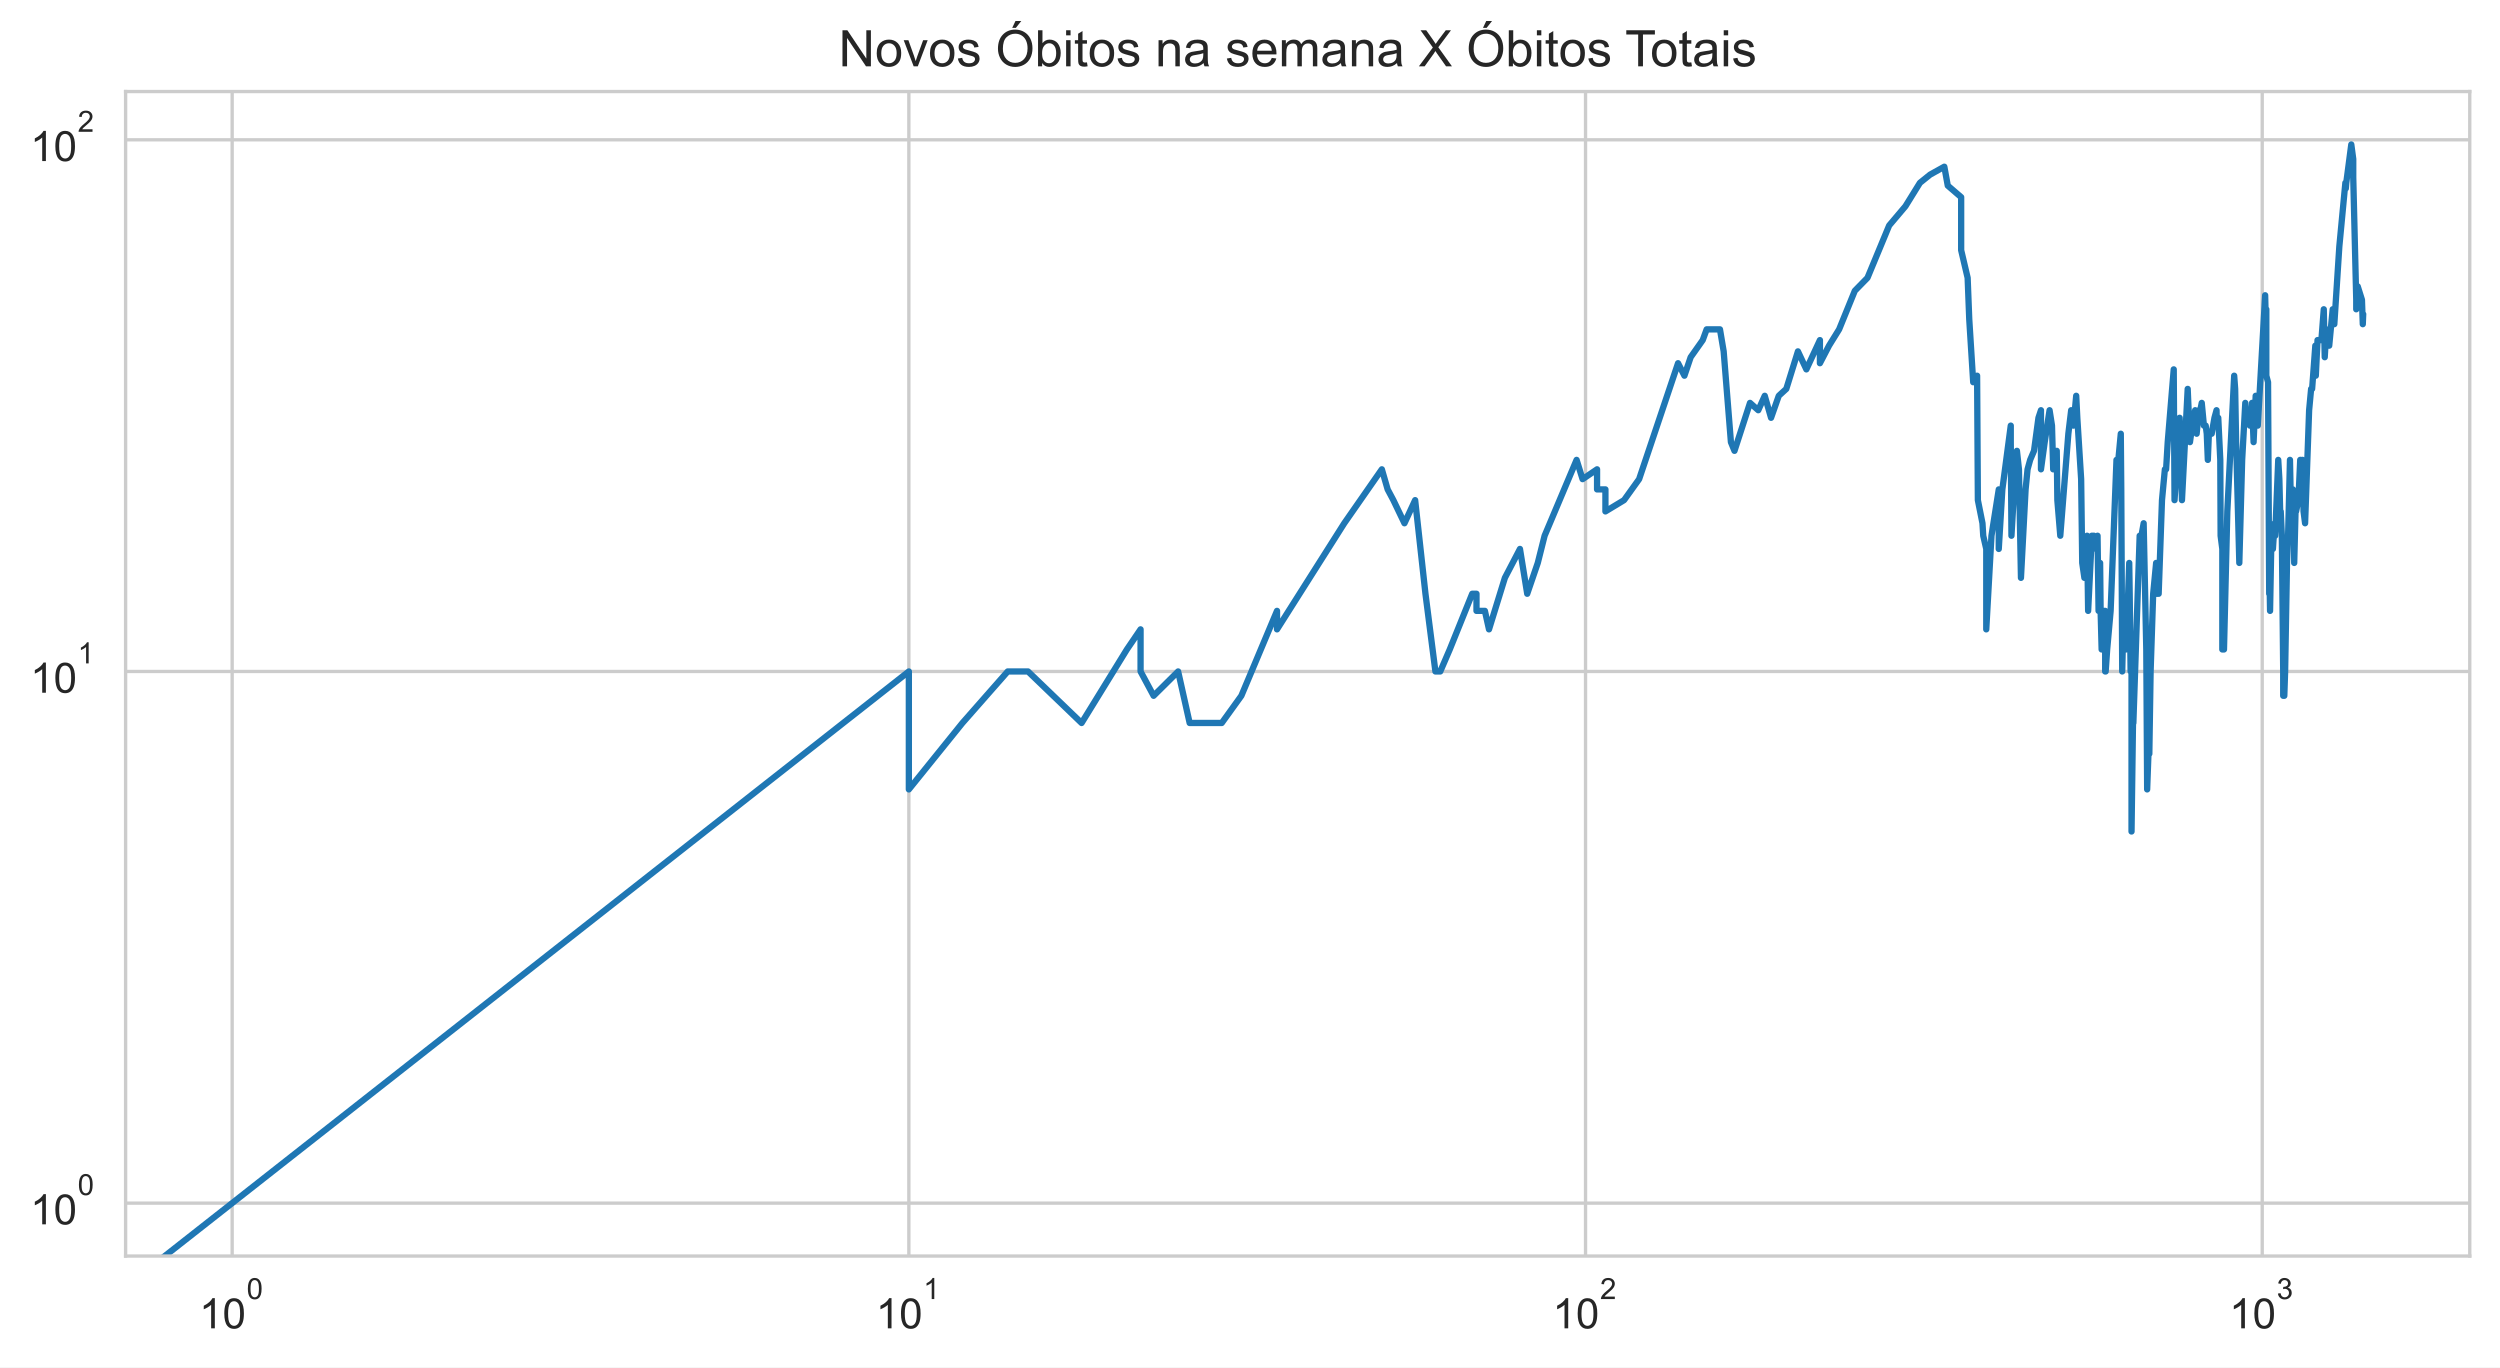
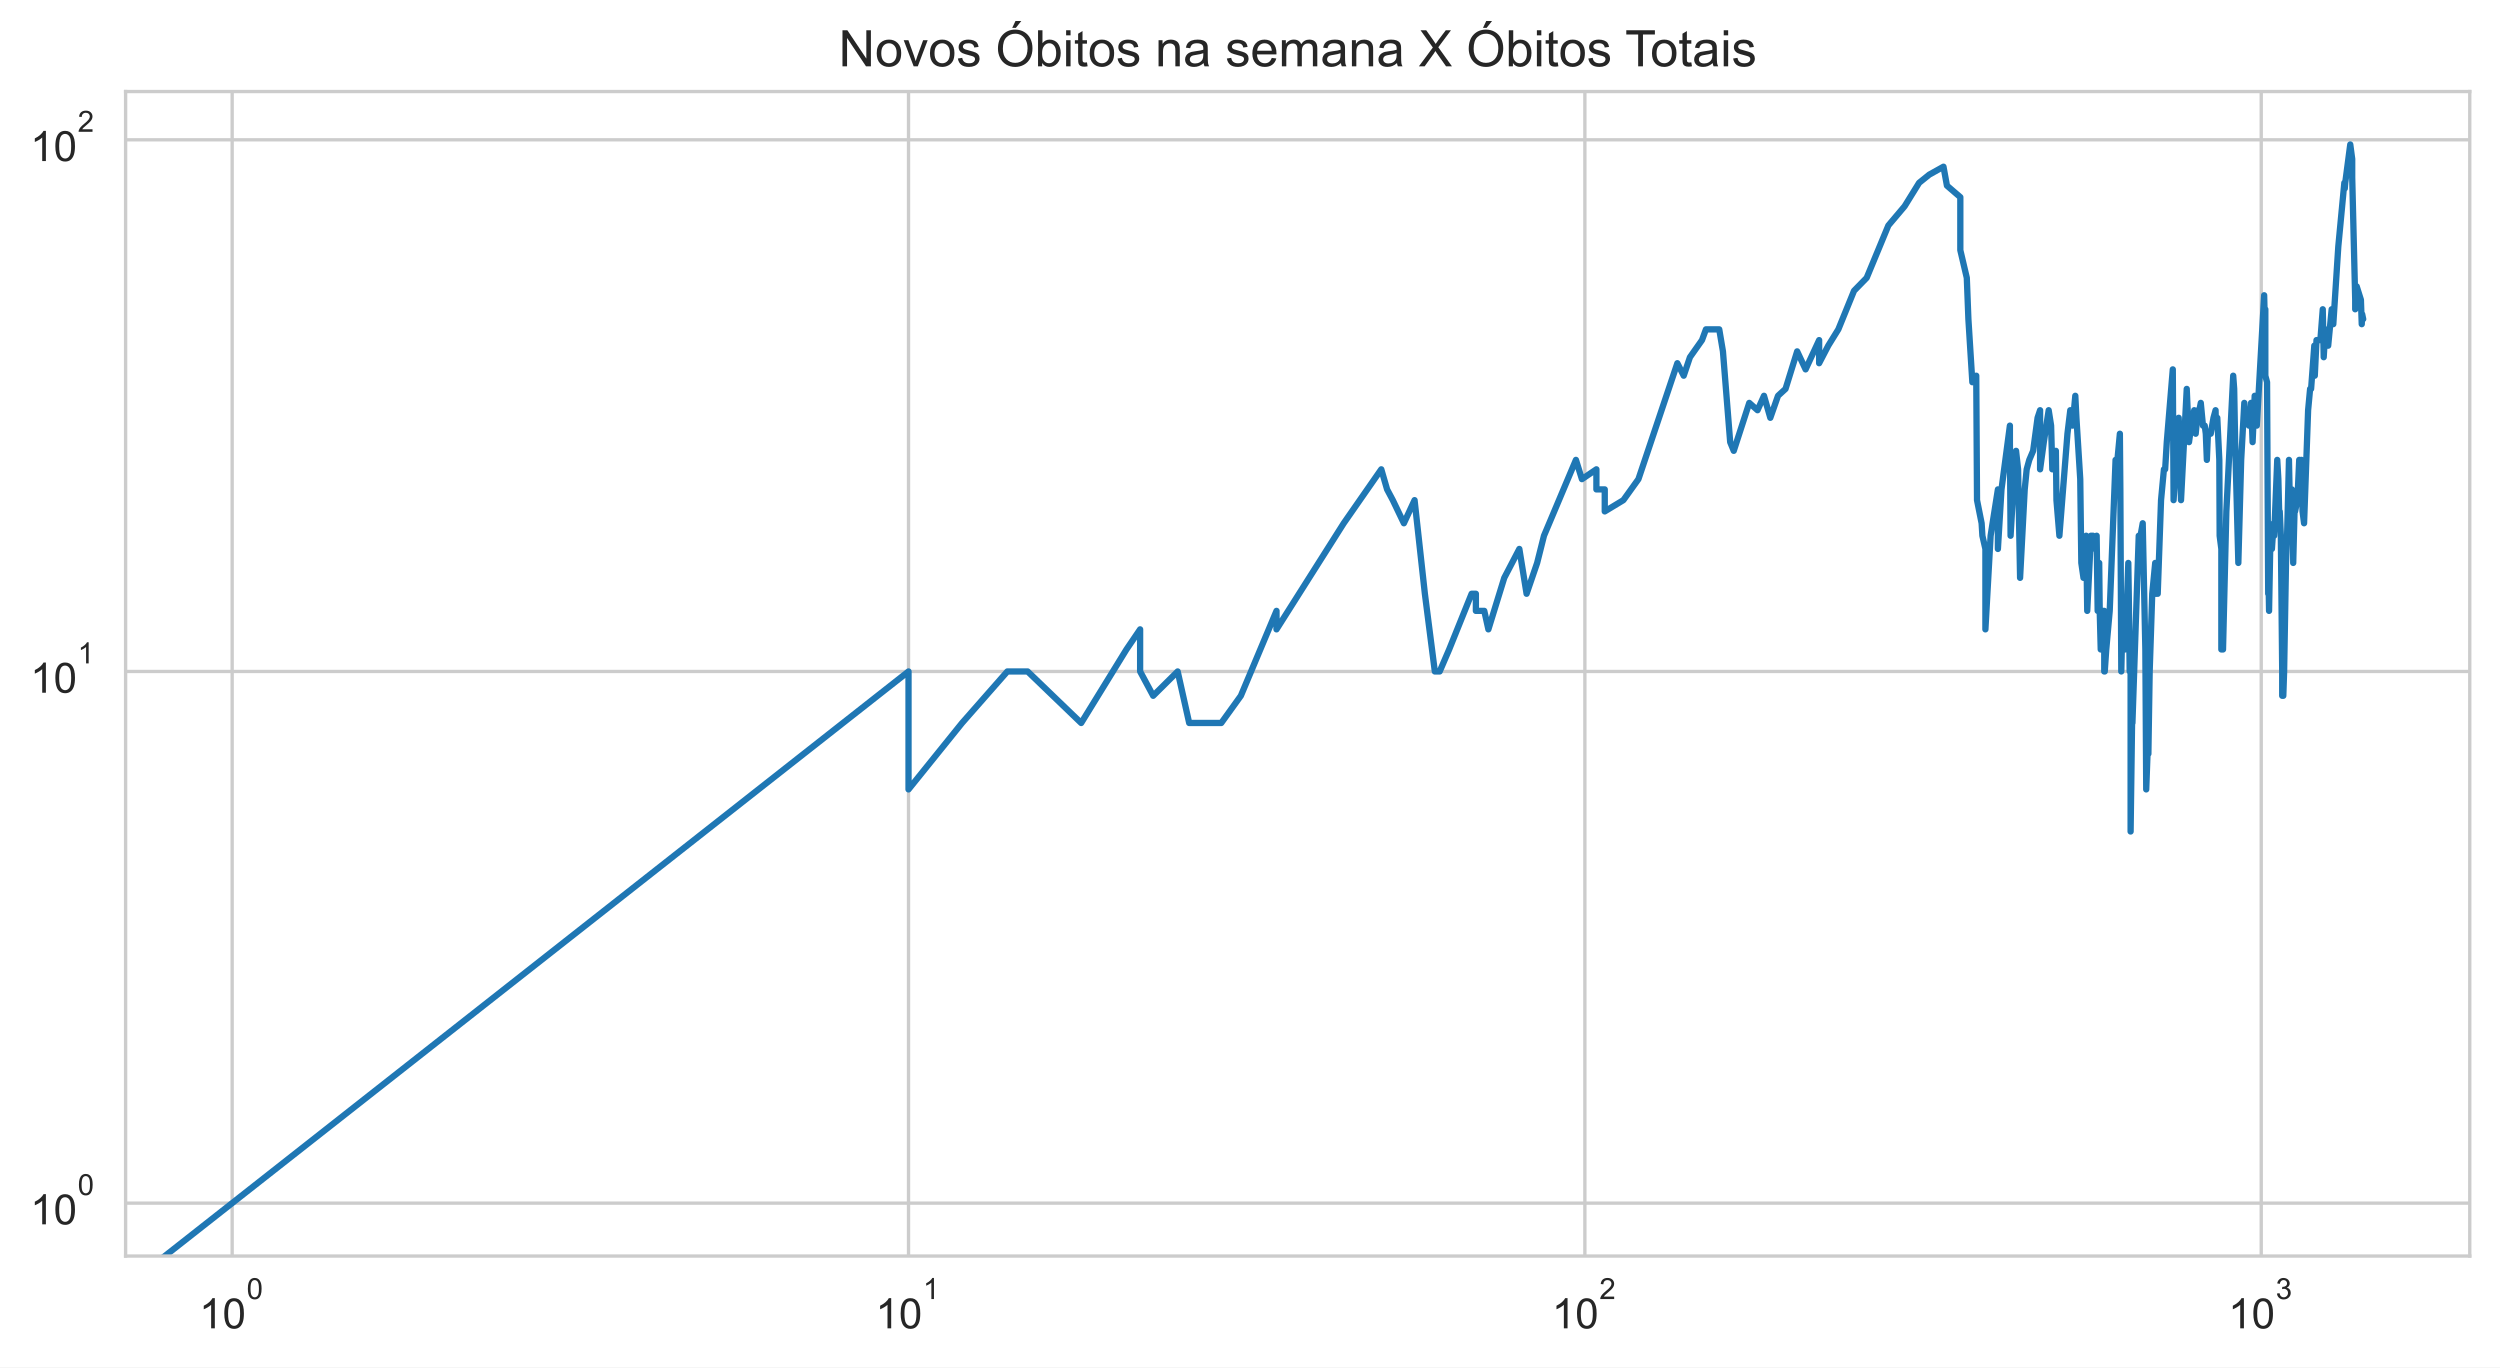
<svg xmlns="http://www.w3.org/2000/svg" xmlns:xlink="http://www.w3.org/1999/xlink" height="325.489pt" version="1.1" viewBox="0 0 595.1 325.489" width="595.1pt">
  <defs>
    <style type="text/css">*{stroke-linecap:butt;stroke-linejoin:round;}</style>
  </defs>
  <g id="figure_1">
    <g id="patch_1">
      <path d="M 0 325.489  L 595.1 325.489  L 595.1 0  L 0 0  z " style="fill:#ffffff;" />
    </g>
    <g id="axes_1">
      <g id="patch_2">
        <path d="M 29.9 298.989  L 587.9 298.989  L 587.9 21.789  L 29.9 21.789  z " style="fill:#ffffff;" />
      </g>
      <g id="matplotlib.axis_1">
        <g id="xtick_1">
          <g id="line2d_1">
-             <path clip-path="url(#p3ee47522e4)" d="M 55.264 298.989  L 55.264 21.789  " style="fill:none;stroke:#cccccc;stroke-linecap:round;stroke-width:0.8;" />
+             <path clip-path="url(#pdf05bc0e92)" d="M 55.264 298.989  L 55.264 21.789  " style="fill:none;stroke:#cccccc;stroke-linecap:round;stroke-width:0.8;" />
          </g>
          <g id="text_1">
            <g style="fill:#262626;" transform="translate(47.41364 316.3019)scale(0.1 -0.1)">
              <defs>
                <path d="M 2384 0  L 1822 0  L 1822 3584  Q 1619 3391 1289 3197  Q 959 3003 697 2906  L 697 3450  Q 1169 3672 1522 3987  Q 1875 4303 2022 4600  L 2384 4600  L 2384 0  z " id="ArialMT-31" transform="scale(0.015625)" />
                <path d="M 266 2259  Q 266 3072 433 3567  Q 600 4063 929 4331  Q 1259 4600 1759 4600  Q 2128 4600 2406 4451  Q 2684 4303 2865 4023  Q 3047 3744 3150 3342  Q 3253 2941 3253 2259  Q 3253 1453 3087 958  Q 2922 463 2592 192  Q 2263 -78 1759 -78  Q 1097 -78 719 397  Q 266 969 266 2259  z M 844 2259  Q 844 1131 1108 757  Q 1372 384 1759 384  Q 2147 384 2411 759  Q 2675 1134 2675 2259  Q 2675 3391 2411 3762  Q 2147 4134 1753 4134  Q 1366 4134 1134 3806  Q 844 3388 844 2259  z " id="ArialMT-30" transform="scale(0.015625)" />
              </defs>
              <use transform="translate(0 0.99375)" xlink:href="#ArialMT-31" />
              <use transform="translate(55.61523 0.99375)" xlink:href="#ArialMT-30" />
              <use transform="translate(112.9728 70.6875)scale(0.7)" xlink:href="#ArialMT-30" />
            </g>
          </g>
        </g>
        <g id="xtick_2">
          <g id="line2d_2">
-             <path clip-path="url(#p3ee47522e4)" d="M 216.343 298.989  L 216.343 21.789  " style="fill:none;stroke:#cccccc;stroke-linecap:round;stroke-width:0.8;" />
+             <path clip-path="url(#pdf05bc0e92)" d="M 216.264 298.989  L 216.264 21.789  " style="fill:none;stroke:#cccccc;stroke-linecap:round;stroke-width:0.8;" />
          </g>
          <g id="text_2">
-             <g style="fill:#262626;" transform="translate(208.4925 316.3019)scale(0.1 -0.1)">
+             <g style="fill:#262626;" transform="translate(208.4139 316.3019)scale(0.1 -0.1)">
              <use transform="translate(0 0.99375)" xlink:href="#ArialMT-31" />
              <use transform="translate(55.61523 0.99375)" xlink:href="#ArialMT-30" />
              <use transform="translate(112.9728 70.6875)scale(0.7)" xlink:href="#ArialMT-31" />
            </g>
          </g>
        </g>
        <g id="xtick_3">
          <g id="line2d_3">
-             <path clip-path="url(#p3ee47522e4)" d="M 377.421 298.989  L 377.421 21.789  " style="fill:none;stroke:#cccccc;stroke-linecap:round;stroke-width:0.8;" />
+             <path clip-path="url(#pdf05bc0e92)" d="M 377.264 298.989  L 377.264 21.789  " style="fill:none;stroke:#cccccc;stroke-linecap:round;stroke-width:0.8;" />
          </g>
          <g id="text_3">
-             <g style="fill:#262626;" transform="translate(369.5714 316.3019)scale(0.1 -0.1)">
+             <g style="fill:#262626;" transform="translate(369.4142 316.3019)scale(0.1 -0.1)">
              <defs>
                <path d="M 3222 541  L 3222 0  L 194 0  Q 188 203 259 391  Q 375 700 629 1000  Q 884 1300 1366 1694  Q 2113 2306 2375 2664  Q 2638 3022 2638 3341  Q 2638 3675 2398 3904  Q 2159 4134 1775 4134  Q 1369 4134 1125 3890  Q 881 3647 878 3216  L 300 3275  Q 359 3922 746 4261  Q 1134 4600 1788 4600  Q 2447 4600 2831 4234  Q 3216 3869 3216 3328  Q 3216 3053 3103 2787  Q 2991 2522 2730 2228  Q 2469 1934 1863 1422  Q 1356 997 1212 845  Q 1069 694 975 541  L 3222 541  z " id="ArialMT-32" transform="scale(0.015625)" />
              </defs>
              <use transform="translate(0 0.99375)" xlink:href="#ArialMT-31" />
              <use transform="translate(55.61523 0.99375)" xlink:href="#ArialMT-30" />
              <use transform="translate(112.9728 70.6875)scale(0.7)" xlink:href="#ArialMT-32" />
            </g>
          </g>
        </g>
        <g id="xtick_4">
          <g id="line2d_4">
-             <path clip-path="url(#p3ee47522e4)" d="M 538.5 298.989  L 538.5 21.789  " style="fill:none;stroke:#cccccc;stroke-linecap:round;stroke-width:0.8;" />
+             <path clip-path="url(#pdf05bc0e92)" d="M 538.265 298.989  L 538.265 21.789  " style="fill:none;stroke:#cccccc;stroke-linecap:round;stroke-width:0.8;" />
          </g>
          <g id="text_4">
-             <g style="fill:#262626;" transform="translate(530.6503 316.3019)scale(0.1 -0.1)">
+             <g style="fill:#262626;" transform="translate(530.4145 316.3019)scale(0.1 -0.1)">
              <defs>
                <path d="M 269 1209  L 831 1284  Q 928 806 1161 595  Q 1394 384 1728 384  Q 2125 384 2398 659  Q 2672 934 2672 1341  Q 2672 1728 2419 1979  Q 2166 2231 1775 2231  Q 1616 2231 1378 2169  L 1441 2663  Q 1497 2656 1531 2656  Q 1891 2656 2178 2843  Q 2466 3031 2466 3422  Q 2466 3731 2256 3934  Q 2047 4138 1716 4138  Q 1388 4138 1169 3931  Q 950 3725 888 3313  L 325 3413  Q 428 3978 793 4289  Q 1159 4600 1703 4600  Q 2078 4600 2393 4439  Q 2709 4278 2876 4000  Q 3044 3722 3044 3409  Q 3044 3113 2884 2869  Q 2725 2625 2413 2481  Q 2819 2388 3044 2092  Q 3269 1797 3269 1353  Q 3269 753 2831 336  Q 2394 -81 1725 -81  Q 1122 -81 723 278  Q 325 638 269 1209  z " id="ArialMT-33" transform="scale(0.015625)" />
              </defs>
              <use transform="translate(0 0.99375)" xlink:href="#ArialMT-31" />
              <use transform="translate(55.61523 0.99375)" xlink:href="#ArialMT-30" />
              <use transform="translate(112.9728 70.6875)scale(0.7)" xlink:href="#ArialMT-33" />
            </g>
          </g>
        </g>
        <g id="xtick_5" />
        <g id="xtick_6" />
        <g id="xtick_7" />
        <g id="xtick_8" />
        <g id="xtick_9" />
        <g id="xtick_10" />
        <g id="xtick_11" />
        <g id="xtick_12" />
        <g id="xtick_13" />
        <g id="xtick_14" />
        <g id="xtick_15" />
        <g id="xtick_16" />
        <g id="xtick_17" />
        <g id="xtick_18" />
        <g id="xtick_19" />
        <g id="xtick_20" />
        <g id="xtick_21" />
        <g id="xtick_22" />
        <g id="xtick_23" />
        <g id="xtick_24" />
        <g id="xtick_25" />
        <g id="xtick_26" />
        <g id="xtick_27" />
        <g id="xtick_28" />
        <g id="xtick_29" />
        <g id="xtick_30" />
        <g id="xtick_31" />
        <g id="xtick_32" />
      </g>
      <g id="matplotlib.axis_2">
        <g id="ytick_1">
          <g id="line2d_5">
-             <path clip-path="url(#p3ee47522e4)" d="M 29.9 286.389  L 587.9 286.389  " style="fill:none;stroke:#cccccc;stroke-linecap:round;stroke-width:0.8;" />
+             <path clip-path="url(#pdf05bc0e92)" d="M 29.9 286.389  L 587.9 286.389  " style="fill:none;stroke:#cccccc;stroke-linecap:round;stroke-width:0.8;" />
          </g>
          <g id="text_5">
            <g style="fill:#262626;" transform="translate(7.2 291.5456)scale(0.1 -0.1)">
              <use transform="translate(0 0.99375)" xlink:href="#ArialMT-31" />
              <use transform="translate(55.61523 0.99375)" xlink:href="#ArialMT-30" />
              <use transform="translate(112.9728 70.6875)scale(0.7)" xlink:href="#ArialMT-30" />
            </g>
          </g>
        </g>
        <g id="ytick_2">
          <g id="line2d_6">
-             <path clip-path="url(#p3ee47522e4)" d="M 29.9 159.834  L 587.9 159.834  " style="fill:none;stroke:#cccccc;stroke-linecap:round;stroke-width:0.8;" />
+             <path clip-path="url(#pdf05bc0e92)" d="M 29.9 159.834  L 587.9 159.834  " style="fill:none;stroke:#cccccc;stroke-linecap:round;stroke-width:0.8;" />
          </g>
          <g id="text_6">
            <g style="fill:#262626;" transform="translate(7.2 164.9904)scale(0.1 -0.1)">
              <use transform="translate(0 0.99375)" xlink:href="#ArialMT-31" />
              <use transform="translate(55.61523 0.99375)" xlink:href="#ArialMT-30" />
              <use transform="translate(112.9728 70.6875)scale(0.7)" xlink:href="#ArialMT-31" />
            </g>
          </g>
        </g>
        <g id="ytick_3">
          <g id="line2d_7">
-             <path clip-path="url(#p3ee47522e4)" d="M 29.9 33.279  L 587.9 33.279  " style="fill:none;stroke:#cccccc;stroke-linecap:round;stroke-width:0.8;" />
+             <path clip-path="url(#pdf05bc0e92)" d="M 29.9 33.279  L 587.9 33.279  " style="fill:none;stroke:#cccccc;stroke-linecap:round;stroke-width:0.8;" />
          </g>
          <g id="text_7">
            <g style="fill:#262626;" transform="translate(7.2 38.43524)scale(0.1 -0.1)">
              <use transform="translate(0 0.99375)" xlink:href="#ArialMT-31" />
              <use transform="translate(55.61523 0.99375)" xlink:href="#ArialMT-30" />
              <use transform="translate(112.9728 70.6875)scale(0.7)" xlink:href="#ArialMT-32" />
            </g>
          </g>
        </g>
        <g id="ytick_4" />
        <g id="ytick_5" />
        <g id="ytick_6" />
        <g id="ytick_7" />
        <g id="ytick_8" />
        <g id="ytick_9" />
        <g id="ytick_10" />
        <g id="ytick_11" />
        <g id="ytick_12" />
        <g id="ytick_13" />
        <g id="ytick_14" />
        <g id="ytick_15" />
        <g id="ytick_16" />
        <g id="ytick_17" />
        <g id="ytick_18" />
        <g id="ytick_19" />
        <g id="ytick_20" />
        <g id="ytick_21" />
      </g>
      <g id="line2d_8">
-         <path clip-path="url(#p3ee47522e4)" d="M 4.225 326.489  L 216.343 159.834  L 216.343 187.91  L 229.097 172.099  L 239.881 159.834  L 239.881 159.834  L 244.707 159.834  L 257.462 172.099  L 268.245 154.596  L 271.5 149.813  L 271.5 159.834  L 274.609 165.625  L 274.609 165.625  L 280.442 159.834  L 283.186 172.099  L 290.825 172.099  L 295.491 165.625  L 303.98 145.414  L 303.98 149.813  L 303.98 149.813  L 319.989 124.556  L 328.932 111.716  L 330.317 116.499  L 331.676 119.056  L 334.316 124.556  L 336.86 119.056  L 339.315 141.341  L 341.686 159.834  L 342.843 159.834  L 345.099 154.596  L 350.442 141.341  L 351.463 141.341  L 351.463 145.414  L 353.462 145.414  L 354.441 149.813  L 358.223 137.549  L 361.811 130.67  L 363.539 141.341  L 366.052 134.002  L 367.679 127.528  L 375.291 109.473  L 376.718 114.056  L 380.165 111.716  L 380.165 116.499  L 382.155 116.499  L 382.155 121.737  L 386.588 119.056  L 390.176 114.056  L 399.444 86.46  L 400.96 89.431  L 402.443 85.032  L 405.318 80.959  L 406.251 78.402  L 409.421 78.402  L 410.301 83.64  L 412.028 105.243  L 412.876 107.317  L 416.57 95.905  L 418.54 97.65  L 420.078 94.214  L 421.582 99.452  L 423.419 94.214  L 425.208 92.573  L 427.979 83.64  L 429.987 87.925  L 433.212 80.959  L 433.212 86.46  L 435.383 82.283  L 437.785 78.402  L 441.521 69.22  L 444.533 66.137  L 449.699 53.673  L 453.573 49.091  L 453.573 49.091  L 457.019 43.52  L 459.443 41.569  L 462.825 39.684  L 463.646 44.186  L 466.835 46.935  L 466.835 59.553  L 466.835 59.553  L 468.377 66.137  L 468.757 75.959  L 469.699 90.98  L 470.628 89.431  L 470.812 119.056  L 470.812 119.056  L 471.908 124.556  L 472.089 127.528  L 472.809 130.67  L 472.809 149.813  L 474.05 127.528  L 474.05 127.528  L 475.786 116.499  L 475.786 130.67  L 476.638 116.499  L 478.642 101.315  L 478.642 105.243  L 478.642 105.243  L 478.806 127.528  L 479.297 119.056  L 480.108 107.317  L 480.589 111.716  L 481.068 137.549  L 482.172 116.499  L 482.172 116.499  L 482.64 111.716  L 483.259 109.473  L 484.178 107.317  L 485.234 99.452  L 485.831 97.65  L 485.831 111.716  L 485.831 111.716  L 486.716 105.243  L 487.88 97.65  L 488.455 101.315  L 488.74 111.716  L 489.449 109.473  L 489.449 109.473  L 489.59 107.317  L 489.73 119.056  L 490.429 127.528  L 492.35 103.244  L 493.023 97.65  L 493.557 99.452  L 493.557 99.452  L 493.557 101.315  L 494.219 94.214  L 494.482 99.452  L 495.395 114.056  L 495.653 134.002  L 495.653 134.002  L 496.168 137.549  L 496.805 127.528  L 497.059 145.414  L 497.939 127.528  L 497.939 127.528  L 498.437 127.528  L 498.931 130.67  L 499.3 127.528  L 499.544 145.414  L 499.909 134.002  L 500.031 145.414  L 500.273 154.596  L 500.874 145.414  L 500.874 149.813  L 501.114 145.414  L 501.114 159.834  L 501.233 159.834  L 501.589 154.596  L 502.415 145.414  L 503.807 109.473  L 504.036 109.473  L 504.036 109.473  L 504.036 111.716  L 504.833 103.244  L 504.946 116.499  L 505.172 159.834  L 505.172 159.834  L 505.397 149.813  L 506.067 154.596  L 506.289 149.813  L 506.841 134.002  L 506.951 141.341  L 507.171 159.834  L 507.389 159.834  L 507.389 197.931  L 507.824 165.625  L 507.824 172.099  L 509.327 127.528  L 509.644 130.67  L 509.644 130.67  L 509.75 127.528  L 510.276 124.556  L 510.901 154.596  L 511.108 187.91  L 511.418 179.438  L 511.624 179.438  L 511.931 159.834  L 512.542 141.341  L 513.248 134.002  L 513.248 141.341  L 513.349 141.341  L 513.848 141.341  L 514.64 119.056  L 515.325 111.716  L 515.617 111.716  L 515.617 111.716  L 516.004 105.243  L 517.436 87.925  L 517.625 119.056  L 517.625 119.056  L 518.84 99.452  L 519.394 119.056  L 520.759 92.573  L 520.759 92.573  L 521.298 105.243  L 522.099 99.452  L 522.54 97.65  L 522.89 103.244  L 523.413 97.65  L 523.413 99.452  L 523.413 99.452  L 524.104 95.905  L 524.618 101.315  L 525.043 101.315  L 525.297 103.244  L 525.55 109.473  L 525.802 103.244  L 526.47 103.244  L 527.131 99.452  L 527.623 97.65  L 527.705 101.315  L 528.031 99.452  L 528.516 109.473  L 528.597 127.528  L 528.999 130.67  L 528.999 154.596  L 528.999 154.596  L 529.398 154.596  L 530.191 121.737  L 531.826 89.431  L 531.826 89.431  L 532.056 92.573  L 532.286 105.243  L 533.046 134.002  L 533.724 109.473  L 533.724 109.473  L 534.469 95.905  L 534.543 99.452  L 535.352 97.65  L 535.572 101.315  L 536.08 95.905  L 536.08 95.905  L 536.442 105.243  L 536.944 94.214  L 537.443 101.315  L 539.196 70.288  L 539.335 75.959  L 539.473 73.62  L 539.473 73.62  L 539.473 89.431  L 539.886 90.98  L 540.159 141.341  L 540.296 141.341  L 540.364 145.414  L 540.364 145.414  L 540.636 130.67  L 541.042 130.67  L 541.446 124.556  L 541.58 124.556  L 541.58 127.528  L 541.58 127.528  L 542.312 109.473  L 542.577 114.056  L 542.84 124.556  L 542.906 121.737  L 542.906 121.737  L 543.168 127.528  L 543.494 159.834  L 543.494 165.625  L 543.494 165.625  L 543.755 165.625  L 543.949 159.834  L 544.4 134.002  L 544.657 127.528  L 545.104 109.473  L 545.104 109.473  L 545.295 119.056  L 545.801 116.499  L 545.99 119.056  L 546.115 134.002  L 546.115 134.002  L 546.428 121.737  L 546.553 121.737  L 547.112 119.056  L 547.544 109.473  L 547.666 109.473  L 547.666 109.473  L 547.789 116.499  L 548.095 109.473  L 548.338 121.737  L 548.702 124.556  L 549.663 97.65  L 550.138 92.573  L 550.375 92.573  L 551.138 82.283  L 551.255 89.431  L 551.662 80.959  L 552.583 80.959  L 553.153 73.62  L 553.379 85.032  L 553.774 78.402  L 553.998 80.959  L 553.998 82.283  L 554.445 82.283  L 555.276 73.62  L 555.66 77.167  L 556.854 58.673  L 558.292 43.52  L 558.398 44.861  L 558.503 43.52  L 559.701 34.389  L 560.165 37.862  L 560.165 42.211  L 560.88 71.376  L 560.88 73.62  L 561.234 68.173  L 562.238 71.376  L 562.437 77.167  L 562.536 74.777  L 562.536 74.777  " style="fill:none;stroke:#1f77b4;stroke-linecap:round;stroke-width:1.5;" />
+         <path clip-path="url(#pdf05bc0e92)" d="M 4.249 326.489  L 216.264 159.834  L 216.264 187.91  L 229.012 172.099  L 239.791 159.834  L 239.791 159.834  L 244.615 159.834  L 257.363 172.099  L 268.141 154.596  L 271.394 149.813  L 271.394 159.834  L 274.502 165.625  L 274.502 165.625  L 280.332 159.834  L 283.075 172.099  L 290.71 172.099  L 295.373 165.625  L 303.859 145.414  L 303.859 149.813  L 303.859 149.813  L 319.86 124.556  L 328.798 111.716  L 330.183 116.499  L 331.541 119.056  L 334.18 124.556  L 336.722 119.056  L 339.176 141.341  L 341.547 159.834  L 342.702 159.834  L 344.958 154.596  L 350.298 141.341  L 351.319 141.341  L 351.319 145.414  L 353.317 145.414  L 354.295 149.813  L 358.075 137.549  L 361.662 130.67  L 363.388 141.341  L 365.901 134.002  L 367.527 127.528  L 375.134 109.473  L 376.561 114.056  L 380.007 111.716  L 380.007 116.499  L 381.995 116.499  L 381.995 121.737  L 386.426 119.056  L 390.012 114.056  L 399.276 86.46  L 400.791 89.431  L 402.273 85.032  L 405.147 80.959  L 406.08 78.402  L 409.248 78.402  L 410.128 83.64  L 411.854 105.243  L 412.702 107.317  L 416.393 95.905  L 418.363 97.65  L 419.9 94.214  L 421.404 99.452  L 423.239 94.214  L 425.027 92.573  L 427.797 83.64  L 429.804 87.925  L 433.027 80.959  L 433.027 86.46  L 435.198 82.283  L 437.599 78.402  L 441.333 69.22  L 444.343 66.137  L 449.506 53.673  L 453.378 49.091  L 453.378 49.091  L 456.823 43.52  L 459.246 41.569  L 462.627 39.684  L 463.447 44.186  L 466.635 46.935  L 466.635 59.553  L 466.635 59.553  L 468.176 66.137  L 468.556 75.959  L 469.497 90.98  L 470.425 89.431  L 470.61 119.056  L 470.61 119.056  L 471.705 124.556  L 471.886 127.528  L 472.605 130.67  L 472.605 149.813  L 473.846 127.528  L 473.846 127.528  L 475.581 116.499  L 475.581 130.67  L 476.432 116.499  L 478.435 101.315  L 478.435 105.243  L 478.435 105.243  L 478.599 127.528  L 479.09 119.056  L 479.9 107.317  L 480.382 111.716  L 480.86 137.549  L 481.964 116.499  L 481.964 116.499  L 482.432 111.716  L 483.05 109.473  L 483.968 107.317  L 485.024 99.452  L 485.621 97.65  L 485.621 111.716  L 485.621 111.716  L 486.506 105.243  L 487.669 97.65  L 488.243 101.315  L 488.529 111.716  L 489.237 109.473  L 489.237 109.473  L 489.378 107.317  L 489.518 119.056  L 490.217 127.528  L 492.136 103.244  L 492.809 97.65  L 493.343 99.452  L 493.343 99.452  L 493.343 101.315  L 494.005 94.214  L 494.268 99.452  L 495.18 114.056  L 495.438 134.002  L 495.438 134.002  L 495.952 137.549  L 496.59 127.528  L 496.843 145.414  L 497.723 127.528  L 497.723 127.528  L 498.22 127.528  L 498.715 130.67  L 499.083 127.528  L 499.327 145.414  L 499.692 134.002  L 499.814 145.414  L 500.056 154.596  L 500.657 145.414  L 500.657 149.813  L 500.896 145.414  L 500.896 159.834  L 501.015 159.834  L 501.372 154.596  L 502.196 145.414  L 503.588 109.473  L 503.817 109.473  L 503.817 109.473  L 503.817 111.716  L 504.614 103.244  L 504.727 116.499  L 504.952 159.834  L 504.952 159.834  L 505.177 149.813  L 505.847 154.596  L 506.069 149.813  L 506.621 134.002  L 506.731 141.341  L 506.95 159.834  L 507.169 159.834  L 507.169 197.931  L 507.604 165.625  L 507.604 172.099  L 509.105 127.528  L 509.423 130.67  L 509.423 130.67  L 509.528 127.528  L 510.053 124.556  L 510.679 154.596  L 510.886 187.91  L 511.196 179.438  L 511.401 179.438  L 511.709 159.834  L 512.319 141.341  L 513.025 134.002  L 513.025 141.341  L 513.125 141.341  L 513.624 141.341  L 514.415 119.056  L 515.101 111.716  L 515.392 111.716  L 515.392 111.716  L 515.779 105.243  L 517.211 87.925  L 517.4 119.056  L 517.4 119.056  L 518.614 99.452  L 519.167 119.056  L 520.532 92.573  L 520.532 92.573  L 521.071 105.243  L 521.871 99.452  L 522.312 97.65  L 522.662 103.244  L 523.184 97.65  L 523.184 99.452  L 523.184 99.452  L 523.875 95.905  L 524.389 101.315  L 524.814 101.315  L 525.067 103.244  L 525.32 109.473  L 525.572 103.244  L 526.24 103.244  L 526.901 99.452  L 527.393 97.65  L 527.474 101.315  L 527.8 99.452  L 528.286 109.473  L 528.366 127.528  L 528.768 130.67  L 528.768 154.596  L 528.768 154.596  L 529.167 154.596  L 529.959 121.737  L 531.593 89.431  L 531.593 89.431  L 531.824 92.573  L 532.053 105.243  L 532.813 134.002  L 533.49 109.473  L 533.49 109.473  L 534.235 95.905  L 534.309 99.452  L 535.118 97.65  L 535.337 101.315  L 535.846 95.905  L 535.846 95.905  L 536.207 105.243  L 536.709 94.214  L 537.208 101.315  L 538.96 70.288  L 539.099 75.959  L 539.237 73.62  L 539.237 73.62  L 539.237 89.431  L 539.649 90.98  L 539.923 141.341  L 540.059 141.341  L 540.127 145.414  L 540.127 145.414  L 540.399 130.67  L 540.805 130.67  L 541.208 124.556  L 541.342 124.556  L 541.342 127.528  L 541.342 127.528  L 542.074 109.473  L 542.339 114.056  L 542.602 124.556  L 542.668 121.737  L 542.668 121.737  L 542.93 127.528  L 543.256 159.834  L 543.256 165.625  L 543.256 165.625  L 543.516 165.625  L 543.71 159.834  L 544.162 134.002  L 544.418 127.528  L 544.865 109.473  L 544.865 109.473  L 545.056 119.056  L 545.562 116.499  L 545.75 119.056  L 545.876 134.002  L 545.876 134.002  L 546.189 121.737  L 546.313 121.737  L 546.872 119.056  L 547.303 109.473  L 547.426 109.473  L 547.426 109.473  L 547.549 116.499  L 547.854 109.473  L 548.098 121.737  L 548.461 124.556  L 549.422 97.65  L 549.897 92.573  L 550.133 92.573  L 550.896 82.283  L 551.013 89.431  L 551.419 80.959  L 552.34 80.959  L 552.91 73.62  L 553.136 85.032  L 553.531 78.402  L 553.755 80.959  L 553.755 82.283  L 554.202 82.283  L 555.032 73.62  L 555.416 77.167  L 556.609 58.673  L 558.047 43.52  L 558.152 44.861  L 558.257 43.52  L 559.455 34.389  L 559.918 37.862  L 559.918 42.211  L 560.633 71.376  L 560.633 73.62  L 560.987 68.173  L 561.991 71.376  L 562.19 77.167  L 562.289 74.777  L 562.536 75.959  L 562.536 75.959  " style="fill:none;stroke:#1f77b4;stroke-linecap:round;stroke-width:1.5;" />
      </g>
      <g id="patch_3">
        <path d="M 29.9 298.989  L 29.9 21.789  " style="fill:none;stroke:#cccccc;stroke-linecap:square;stroke-linejoin:miter;stroke-width:0.8;" />
      </g>
      <g id="patch_4">
        <path d="M 587.9 298.989  L 587.9 21.789  " style="fill:none;stroke:#cccccc;stroke-linecap:square;stroke-linejoin:miter;stroke-width:0.8;" />
      </g>
      <g id="patch_5">
        <path d="M 29.9 298.989  L 587.9 298.989  " style="fill:none;stroke:#cccccc;stroke-linecap:square;stroke-linejoin:miter;stroke-width:0.8;" />
      </g>
      <g id="patch_6">
        <path d="M 29.9 21.789  L 587.9 21.789  " style="fill:none;stroke:#cccccc;stroke-linecap:square;stroke-linejoin:miter;stroke-width:0.8;" />
      </g>
      <g id="text_8">
        <g style="fill:#262626;" transform="translate(199.6278 15.78937)scale(0.12 -0.12)">
          <defs>
            <path d="M 488 0  L 488 4581  L 1109 4581  L 3516 984  L 3516 4581  L 4097 4581  L 4097 0  L 3475 0  L 1069 3600  L 1069 0  L 488 0  z " id="ArialMT-4e" transform="scale(0.015625)" />
            <path d="M 213 1659  Q 213 2581 725 3025  Q 1153 3394 1769 3394  Q 2453 3394 2887 2945  Q 3322 2497 3322 1706  Q 3322 1066 3130 698  Q 2938 331 2570 128  Q 2203 -75 1769 -75  Q 1072 -75 642 372  Q 213 819 213 1659  z M 791 1659  Q 791 1022 1069 705  Q 1347 388 1769 388  Q 2188 388 2466 706  Q 2744 1025 2744 1678  Q 2744 2294 2464 2611  Q 2184 2928 1769 2928  Q 1347 2928 1069 2612  Q 791 2297 791 1659  z " id="ArialMT-6f" transform="scale(0.015625)" />
            <path d="M 1344 0  L 81 3319  L 675 3319  L 1388 1331  Q 1503 1009 1600 663  Q 1675 925 1809 1294  L 2547 3319  L 3125 3319  L 1869 0  L 1344 0  z " id="ArialMT-76" transform="scale(0.015625)" />
            <path d="M 197 991  L 753 1078  Q 800 744 1014 566  Q 1228 388 1613 388  Q 2000 388 2187 545  Q 2375 703 2375 916  Q 2375 1106 2209 1216  Q 2094 1291 1634 1406  Q 1016 1563 777 1677  Q 538 1791 414 1992  Q 291 2194 291 2438  Q 291 2659 392 2848  Q 494 3038 669 3163  Q 800 3259 1026 3326  Q 1253 3394 1513 3394  Q 1903 3394 2198 3281  Q 2494 3169 2634 2976  Q 2775 2784 2828 2463  L 2278 2388  Q 2241 2644 2061 2787  Q 1881 2931 1553 2931  Q 1166 2931 1000 2803  Q 834 2675 834 2503  Q 834 2394 903 2306  Q 972 2216 1119 2156  Q 1203 2125 1616 2013  Q 2213 1853 2448 1751  Q 2684 1650 2818 1456  Q 2953 1263 2953 975  Q 2953 694 2789 445  Q 2625 197 2315 61  Q 2006 -75 1616 -75  Q 969 -75 630 194  Q 291 463 197 991  z " id="ArialMT-73" transform="scale(0.015625)" />
            <path id="ArialMT-20" transform="scale(0.015625)" />
            <path d="M 309 2231  Q 309 3372 921 4017  Q 1534 4663 2503 4663  Q 3138 4663 3647 4359  Q 4156 4056 4423 3514  Q 4691 2972 4691 2284  Q 4691 1588 4409 1038  Q 4128 488 3612 205  Q 3097 -78 2500 -78  Q 1853 -78 1343 234  Q 834 547 571 1087  Q 309 1628 309 2231  z M 934 2222  Q 934 1394 1379 917  Q 1825 441 2497 441  Q 3181 441 3623 922  Q 4066 1403 4066 2288  Q 4066 2847 3877 3264  Q 3688 3681 3323 3911  Q 2959 4141 2506 4141  Q 1863 4141 1398 3698  Q 934 3256 934 2222  z M 2118 4883  L 2533 5758  L 3271 5758  L 2583 4883  L 2118 4883  z " id="ArialMT-d3" transform="scale(0.015625)" />
            <path d="M 941 0  L 419 0  L 419 4581  L 981 4581  L 981 2947  Q 1338 3394 1891 3394  Q 2197 3394 2470 3270  Q 2744 3147 2920 2923  Q 3097 2700 3197 2384  Q 3297 2069 3297 1709  Q 3297 856 2875 390  Q 2453 -75 1863 -75  Q 1275 -75 941 416  L 941 0  z M 934 1684  Q 934 1088 1097 822  Q 1363 388 1816 388  Q 2184 388 2453 708  Q 2722 1028 2722 1663  Q 2722 2313 2464 2622  Q 2206 2931 1841 2931  Q 1472 2931 1203 2611  Q 934 2291 934 1684  z " id="ArialMT-62" transform="scale(0.015625)" />
            <path d="M 425 3934  L 425 4581  L 988 4581  L 988 3934  L 425 3934  z M 425 0  L 425 3319  L 988 3319  L 988 0  L 425 0  z " id="ArialMT-69" transform="scale(0.015625)" />
            <path d="M 1650 503  L 1731 6  Q 1494 -44 1306 -44  Q 1000 -44 831 53  Q 663 150 594 308  Q 525 466 525 972  L 525 2881  L 113 2881  L 113 3319  L 525 3319  L 525 4141  L 1084 4478  L 1084 3319  L 1650 3319  L 1650 2881  L 1084 2881  L 1084 941  Q 1084 700 1114 631  Q 1144 563 1211 522  Q 1278 481 1403 481  Q 1497 481 1650 503  z " id="ArialMT-74" transform="scale(0.015625)" />
            <path d="M 422 0  L 422 3319  L 928 3319  L 928 2847  Q 1294 3394 1984 3394  Q 2284 3394 2536 3286  Q 2788 3178 2913 3003  Q 3038 2828 3088 2588  Q 3119 2431 3119 2041  L 3119 0  L 2556 0  L 2556 2019  Q 2556 2363 2490 2533  Q 2425 2703 2258 2804  Q 2091 2906 1866 2906  Q 1506 2906 1245 2678  Q 984 2450 984 1813  L 984 0  L 422 0  z " id="ArialMT-6e" transform="scale(0.015625)" />
            <path d="M 2588 409  Q 2275 144 1986 34  Q 1697 -75 1366 -75  Q 819 -75 525 192  Q 231 459 231 875  Q 231 1119 342 1320  Q 453 1522 633 1644  Q 813 1766 1038 1828  Q 1203 1872 1538 1913  Q 2219 1994 2541 2106  Q 2544 2222 2544 2253  Q 2544 2597 2384 2738  Q 2169 2928 1744 2928  Q 1347 2928 1158 2789  Q 969 2650 878 2297  L 328 2372  Q 403 2725 575 2942  Q 747 3159 1072 3276  Q 1397 3394 1825 3394  Q 2250 3394 2515 3294  Q 2781 3194 2906 3042  Q 3031 2891 3081 2659  Q 3109 2516 3109 2141  L 3109 1391  Q 3109 606 3145 398  Q 3181 191 3288 0  L 2700 0  Q 2613 175 2588 409  z M 2541 1666  Q 2234 1541 1622 1453  Q 1275 1403 1131 1340  Q 988 1278 909 1158  Q 831 1038 831 891  Q 831 666 1001 516  Q 1172 366 1500 366  Q 1825 366 2078 508  Q 2331 650 2450 897  Q 2541 1088 2541 1459  L 2541 1666  z " id="ArialMT-61" transform="scale(0.015625)" />
            <path d="M 2694 1069  L 3275 997  Q 3138 488 2766 206  Q 2394 -75 1816 -75  Q 1088 -75 661 373  Q 234 822 234 1631  Q 234 2469 665 2931  Q 1097 3394 1784 3394  Q 2450 3394 2872 2941  Q 3294 2488 3294 1666  Q 3294 1616 3291 1516  L 816 1516  Q 847 969 1125 678  Q 1403 388 1819 388  Q 2128 388 2347 550  Q 2566 713 2694 1069  z M 847 1978  L 2700 1978  Q 2663 2397 2488 2606  Q 2219 2931 1791 2931  Q 1403 2931 1139 2672  Q 875 2413 847 1978  z " id="ArialMT-65" transform="scale(0.015625)" />
            <path d="M 422 0  L 422 3319  L 925 3319  L 925 2853  Q 1081 3097 1340 3245  Q 1600 3394 1931 3394  Q 2300 3394 2536 3241  Q 2772 3088 2869 2813  Q 3263 3394 3894 3394  Q 4388 3394 4653 3120  Q 4919 2847 4919 2278  L 4919 0  L 4359 0  L 4359 2091  Q 4359 2428 4304 2576  Q 4250 2725 4106 2815  Q 3963 2906 3769 2906  Q 3419 2906 3187 2673  Q 2956 2441 2956 1928  L 2956 0  L 2394 0  L 2394 2156  Q 2394 2531 2256 2718  Q 2119 2906 1806 2906  Q 1569 2906 1367 2781  Q 1166 2656 1075 2415  Q 984 2175 984 1722  L 984 0  L 422 0  z " id="ArialMT-6d" transform="scale(0.015625)" />
            <path d="M 28 0  L 1800 2388  L 238 4581  L 959 4581  L 1791 3406  Q 2050 3041 2159 2844  Q 2313 3094 2522 3366  L 3444 4581  L 4103 4581  L 2494 2422  L 4228 0  L 3478 0  L 2325 1634  Q 2228 1775 2125 1941  Q 1972 1691 1906 1597  L 756 0  L 28 0  z " id="ArialMT-58" transform="scale(0.015625)" />
            <path d="M 1659 0  L 1659 4041  L 150 4041  L 150 4581  L 3781 4581  L 3781 4041  L 2266 4041  L 2266 0  L 1659 0  z " id="ArialMT-54" transform="scale(0.015625)" />
          </defs>
          <use xlink:href="#ArialMT-4e" />
          <use x="72.217" xlink:href="#ArialMT-6f" />
          <use x="127.832" xlink:href="#ArialMT-76" />
          <use x="177.832" xlink:href="#ArialMT-6f" />
          <use x="233.447" xlink:href="#ArialMT-73" />
          <use x="283.447" xlink:href="#ArialMT-20" />
          <use x="311.23" xlink:href="#ArialMT-d3" />
          <use x="389.014" xlink:href="#ArialMT-62" />
          <use x="444.629" xlink:href="#ArialMT-69" />
          <use x="466.846" xlink:href="#ArialMT-74" />
          <use x="494.629" xlink:href="#ArialMT-6f" />
          <use x="550.244" xlink:href="#ArialMT-73" />
          <use x="600.244" xlink:href="#ArialMT-20" />
          <use x="628.027" xlink:href="#ArialMT-6e" />
          <use x="683.643" xlink:href="#ArialMT-61" />
          <use x="739.258" xlink:href="#ArialMT-20" />
          <use x="767.041" xlink:href="#ArialMT-73" />
          <use x="817.041" xlink:href="#ArialMT-65" />
          <use x="872.656" xlink:href="#ArialMT-6d" />
          <use x="955.957" xlink:href="#ArialMT-61" />
          <use x="1011.572" xlink:href="#ArialMT-6e" />
          <use x="1067.188" xlink:href="#ArialMT-61" />
          <use x="1122.803" xlink:href="#ArialMT-20" />
          <use x="1150.586" xlink:href="#ArialMT-58" />
          <use x="1217.285" xlink:href="#ArialMT-20" />
          <use x="1245.068" xlink:href="#ArialMT-d3" />
          <use x="1322.852" xlink:href="#ArialMT-62" />
          <use x="1378.467" xlink:href="#ArialMT-69" />
          <use x="1400.684" xlink:href="#ArialMT-74" />
          <use x="1428.467" xlink:href="#ArialMT-6f" />
          <use x="1484.082" xlink:href="#ArialMT-73" />
          <use x="1534.082" xlink:href="#ArialMT-20" />
          <use x="1560.115" xlink:href="#ArialMT-54" />
          <use x="1610.074" xlink:href="#ArialMT-6f" />
          <use x="1665.689" xlink:href="#ArialMT-74" />
          <use x="1693.473" xlink:href="#ArialMT-61" />
          <use x="1749.088" xlink:href="#ArialMT-69" />
          <use x="1771.305" xlink:href="#ArialMT-73" />
        </g>
      </g>
    </g>
  </g>
  <defs>
-     <clipPath id="p3ee47522e4">
+     <clipPath id="pdf05bc0e92">
      <rect height="277.2" width="558" x="29.9" y="21.789" />
    </clipPath>
  </defs>
</svg>
